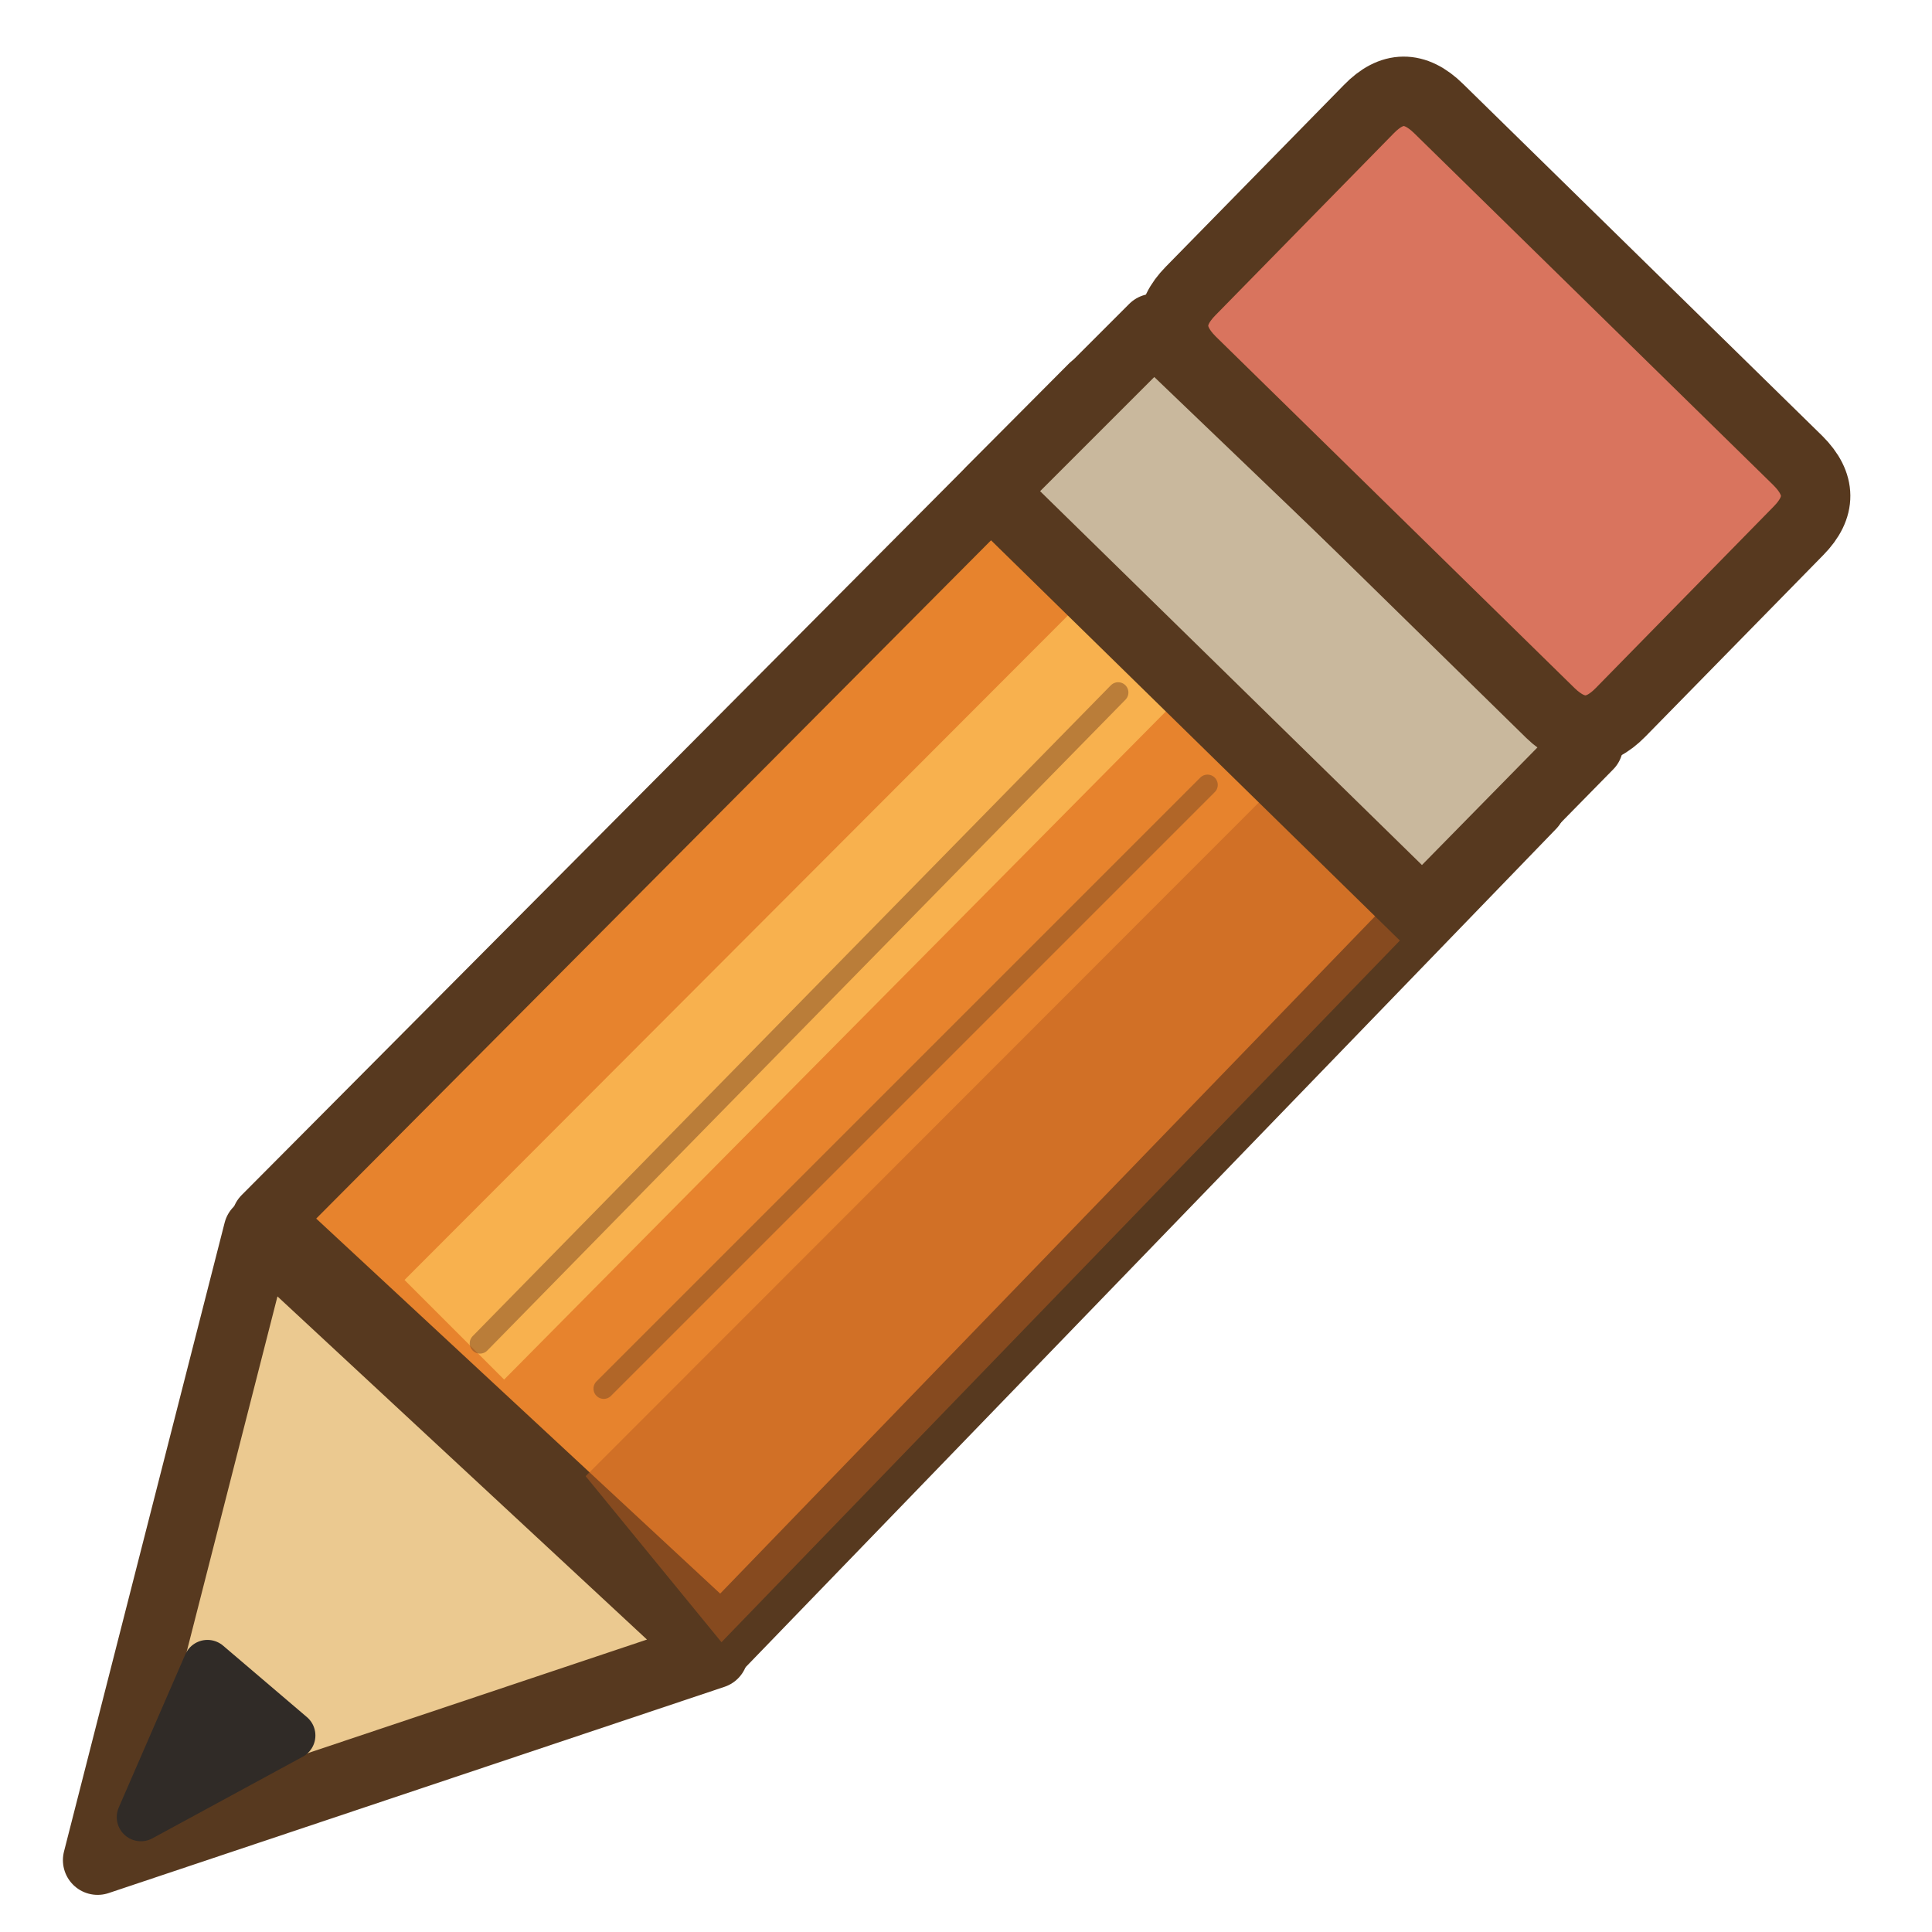
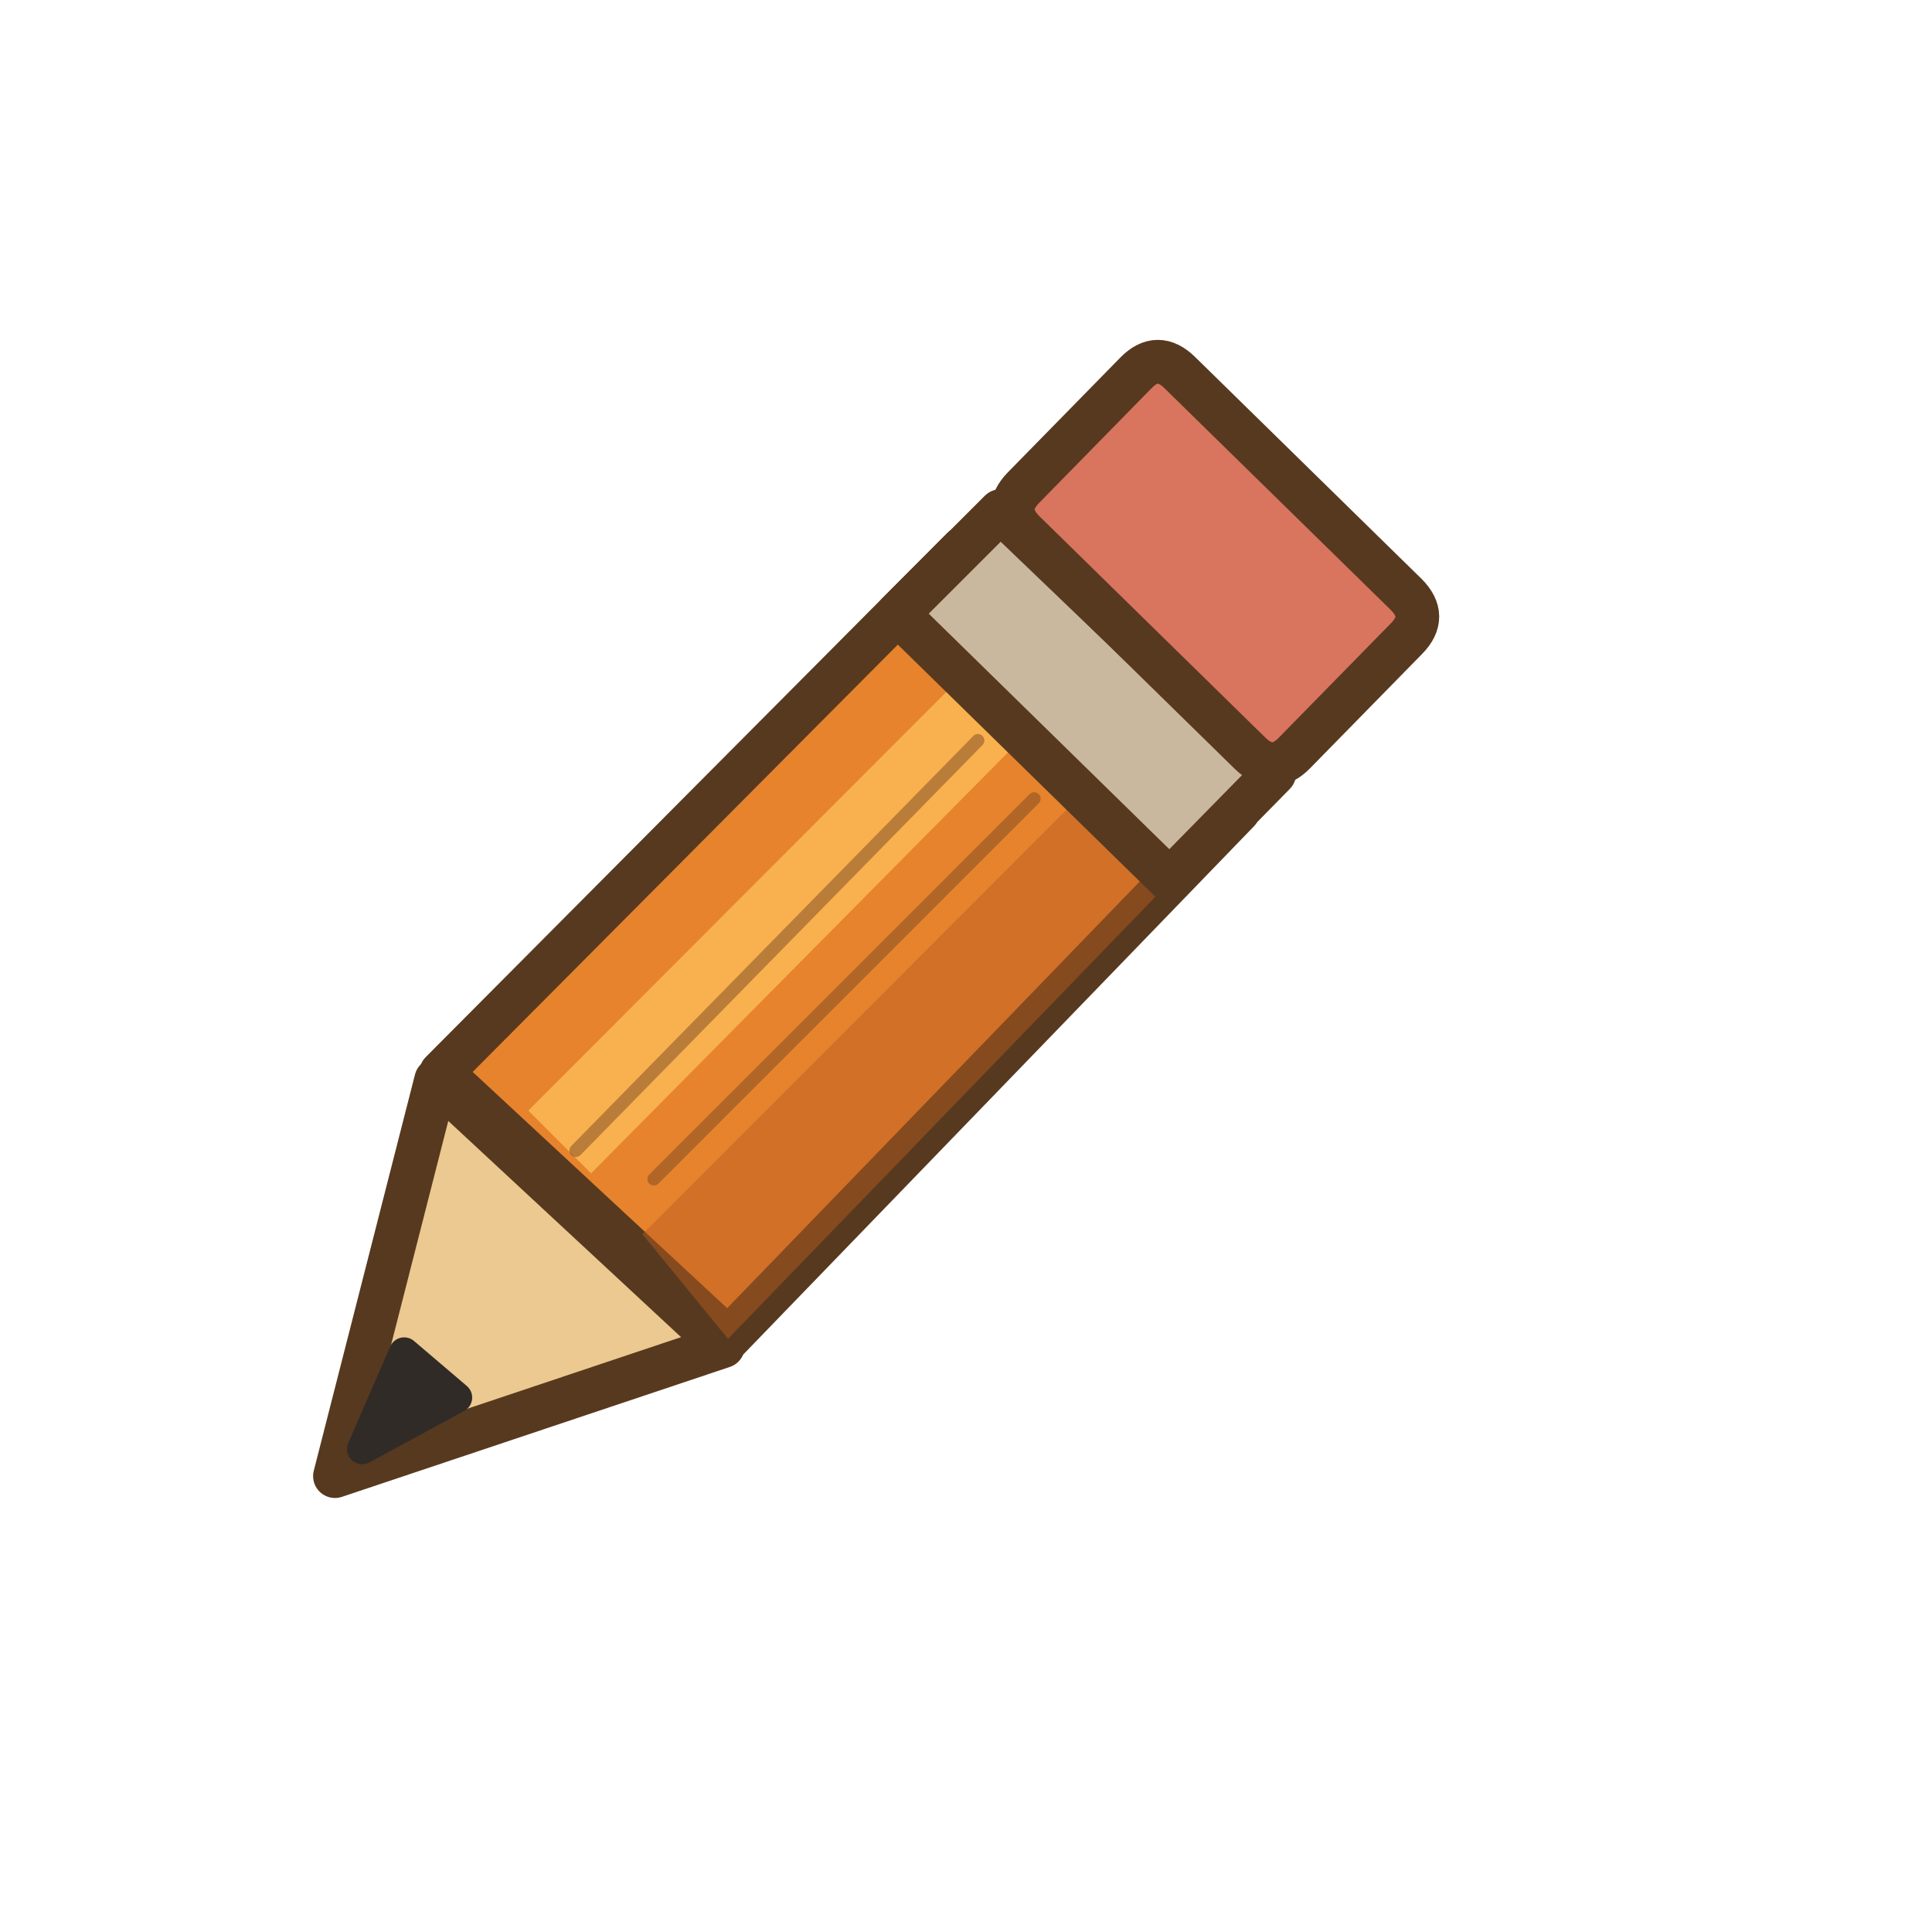
- <svg xmlns="http://www.w3.org/2000/svg" width="32" height="32" viewBox="0 0 32 32" fill="none">
-   <path d="M1.617 30.81L4.278 20.393L11.817 27.394L1.617 30.81Z" fill="#EBC990" stroke="#57391F" stroke-width="1.15" stroke-linecap="round" stroke-linejoin="round" />
-   <path d="M2.334 30.097L3.436 27.562L4.824 28.745L2.334 30.097Z" fill="#302B27" stroke="#302B27" stroke-width="0.8" stroke-linecap="round" stroke-linejoin="round" />
-   <path d="M4.41 20.2L18.11 6.43L25.36 13.33L11.95 27.2L4.41 20.2Z" fill="#E7832D" stroke="#57391F" stroke-width="1.15" stroke-linecap="round" stroke-linejoin="round" />
-   <path d="M6.7 21.2L19.13 8.75L20.73 10.35L8.35 22.85L6.7 21.2Z" fill="#F8B14E" />
-   <path opacity="0.48" d="M9.7 24.45L23.11 11.03L25.36 13.33L11.95 27.2L9.7 24.45Z" fill="#B95D20" />
-   <path d="M16.41 8.14L19.11 5.44L26.31 12.34L23.56 15.14L16.41 8.14Z" fill="#C9B89D" stroke="#57391F" stroke-width="1.15" stroke-linecap="round" stroke-linejoin="round" />
-   <path d="M26.84 11.8L29.79 8.79C30.17 8.403 30.167 8.017 29.78 7.63L23.83 1.8C23.437 1.413 23.05 1.417 22.67 1.81L19.72 4.82C19.34 5.207 19.343 5.593 19.73 5.98L25.68 11.81C26.073 12.19 26.46 12.187 26.84 11.8Z" fill="#D9745E" stroke="#57391F" stroke-width="1.15" stroke-linecap="round" stroke-linejoin="round" />
-   <g opacity="0.5">
-     <path d="M7.95 22.25L18.52 11.47" stroke="#7B4A24" stroke-width="0.34" stroke-linecap="round" />
-     <path d="M10 23L20 13" stroke="#7B4A24" stroke-width="0.34" stroke-linecap="round" />
+ <svg xmlns="http://www.w3.org/2000/svg" width="64" height="64" viewBox="0 0 64 64" fill="none">
+   <g transform="matrix(1.26 0 0 1.26 9.05916 10.07765)">
+     <path d="M1.617 30.81L4.278 20.393L11.817 27.394L1.617 30.81Z" fill="#EBC990" stroke="#57391F" stroke-width="1.15" stroke-linecap="round" stroke-linejoin="round" />
+     <path d="M2.334 30.097L3.436 27.562L4.824 28.745L2.334 30.097Z" fill="#302B27" stroke="#302B27" stroke-width="0.8" stroke-linecap="round" stroke-linejoin="round" />
+     <path d="M4.41 20.2L18.11 6.43L25.36 13.33L11.95 27.2L4.41 20.2Z" fill="#E7832D" stroke="#57391F" stroke-width="1.15" stroke-linecap="round" stroke-linejoin="round" />
+     <path d="M6.7 21.2L19.13 8.75L20.73 10.35L8.35 22.85L6.7 21.2Z" fill="#F8B14E" />
+     <path opacity="0.48" d="M9.7 24.45L23.11 11.03L25.36 13.33L11.95 27.2L9.7 24.45Z" fill="#B95D20" />
+     <path d="M16.41 8.14L19.11 5.44L26.31 12.34L23.56 15.14L16.41 8.14Z" fill="#C9B89D" stroke="#57391F" stroke-width="1.15" stroke-linecap="round" stroke-linejoin="round" />
+     <path d="M26.84 11.8L29.79 8.79C30.17 8.403 30.167 8.017 29.78 7.63L23.83 1.8C23.437 1.413 23.05 1.417 22.67 1.81L19.72 4.82C19.34 5.207 19.343 5.593 19.73 5.98L25.68 11.81C26.073 12.19 26.46 12.187 26.84 11.8Z" fill="#D9745E" stroke="#57391F" stroke-width="1.15" stroke-linecap="round" stroke-linejoin="round" />
+     <g opacity="0.5">
+       <path d="M7.95 22.25L18.52 11.47" stroke="#7B4A24" stroke-width="0.34" stroke-linecap="round" />
+       <path d="M10 23L20 13" stroke="#7B4A24" stroke-width="0.34" stroke-linecap="round" />
+     </g>
  </g>
</svg>
